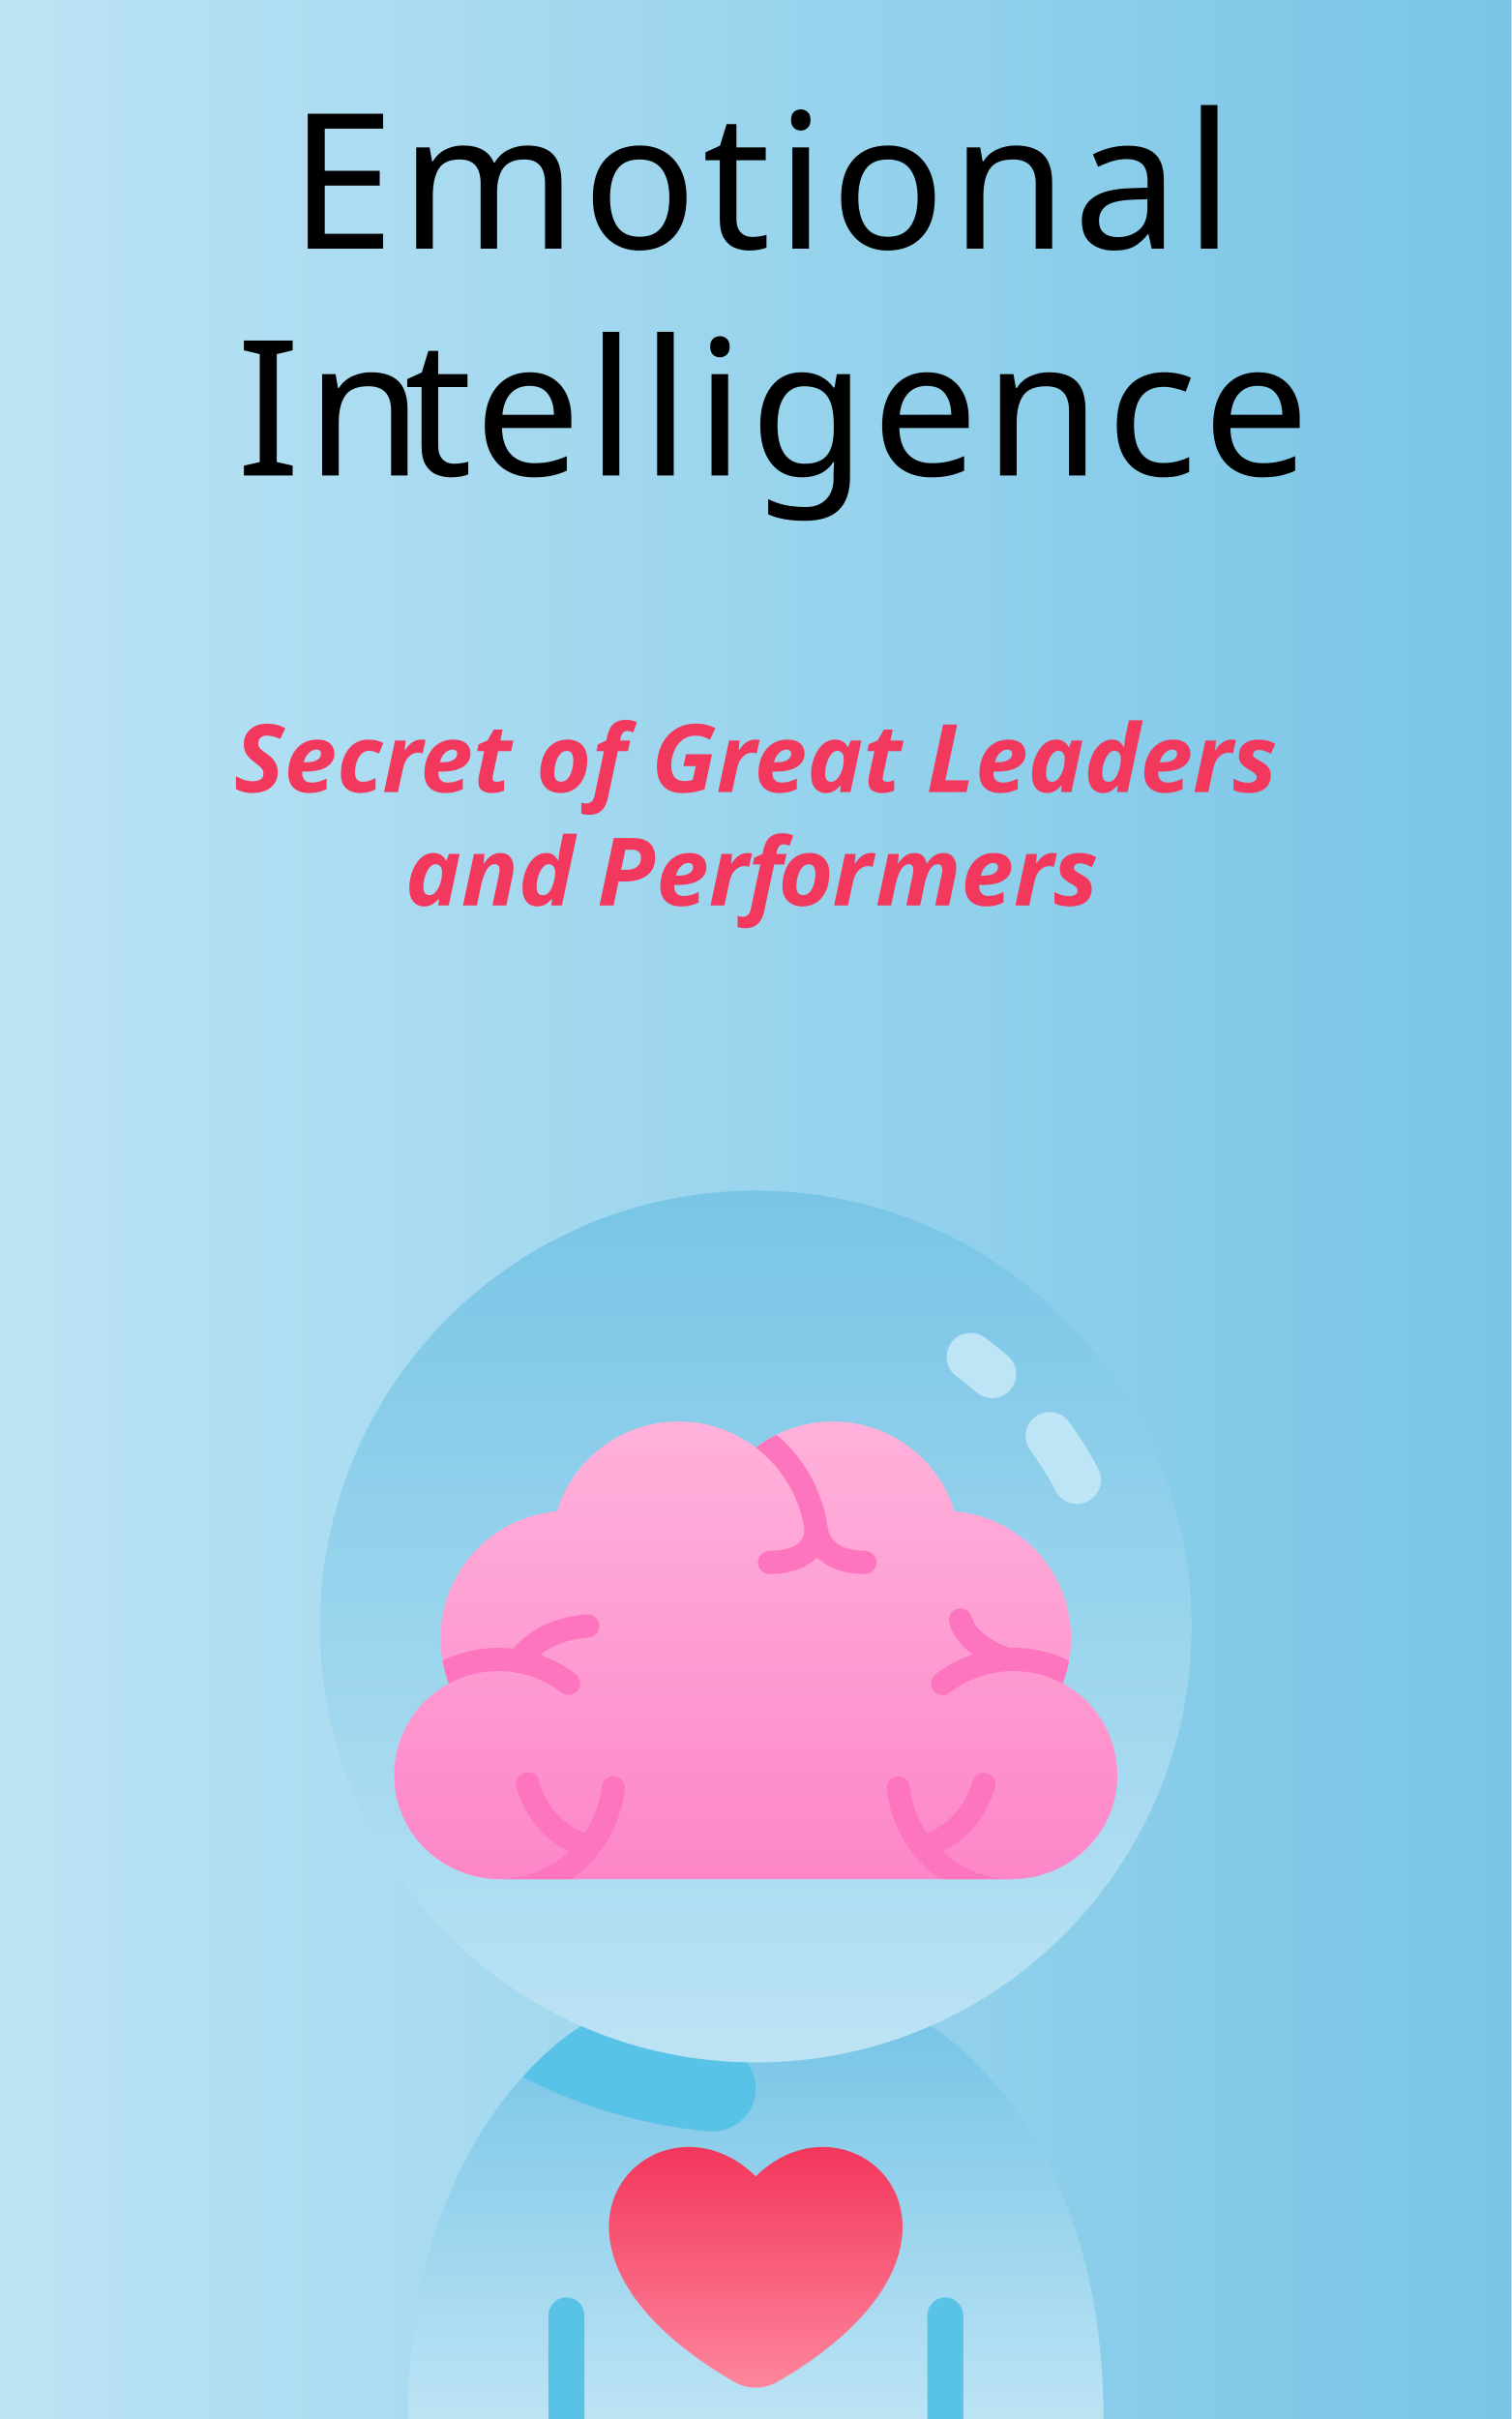
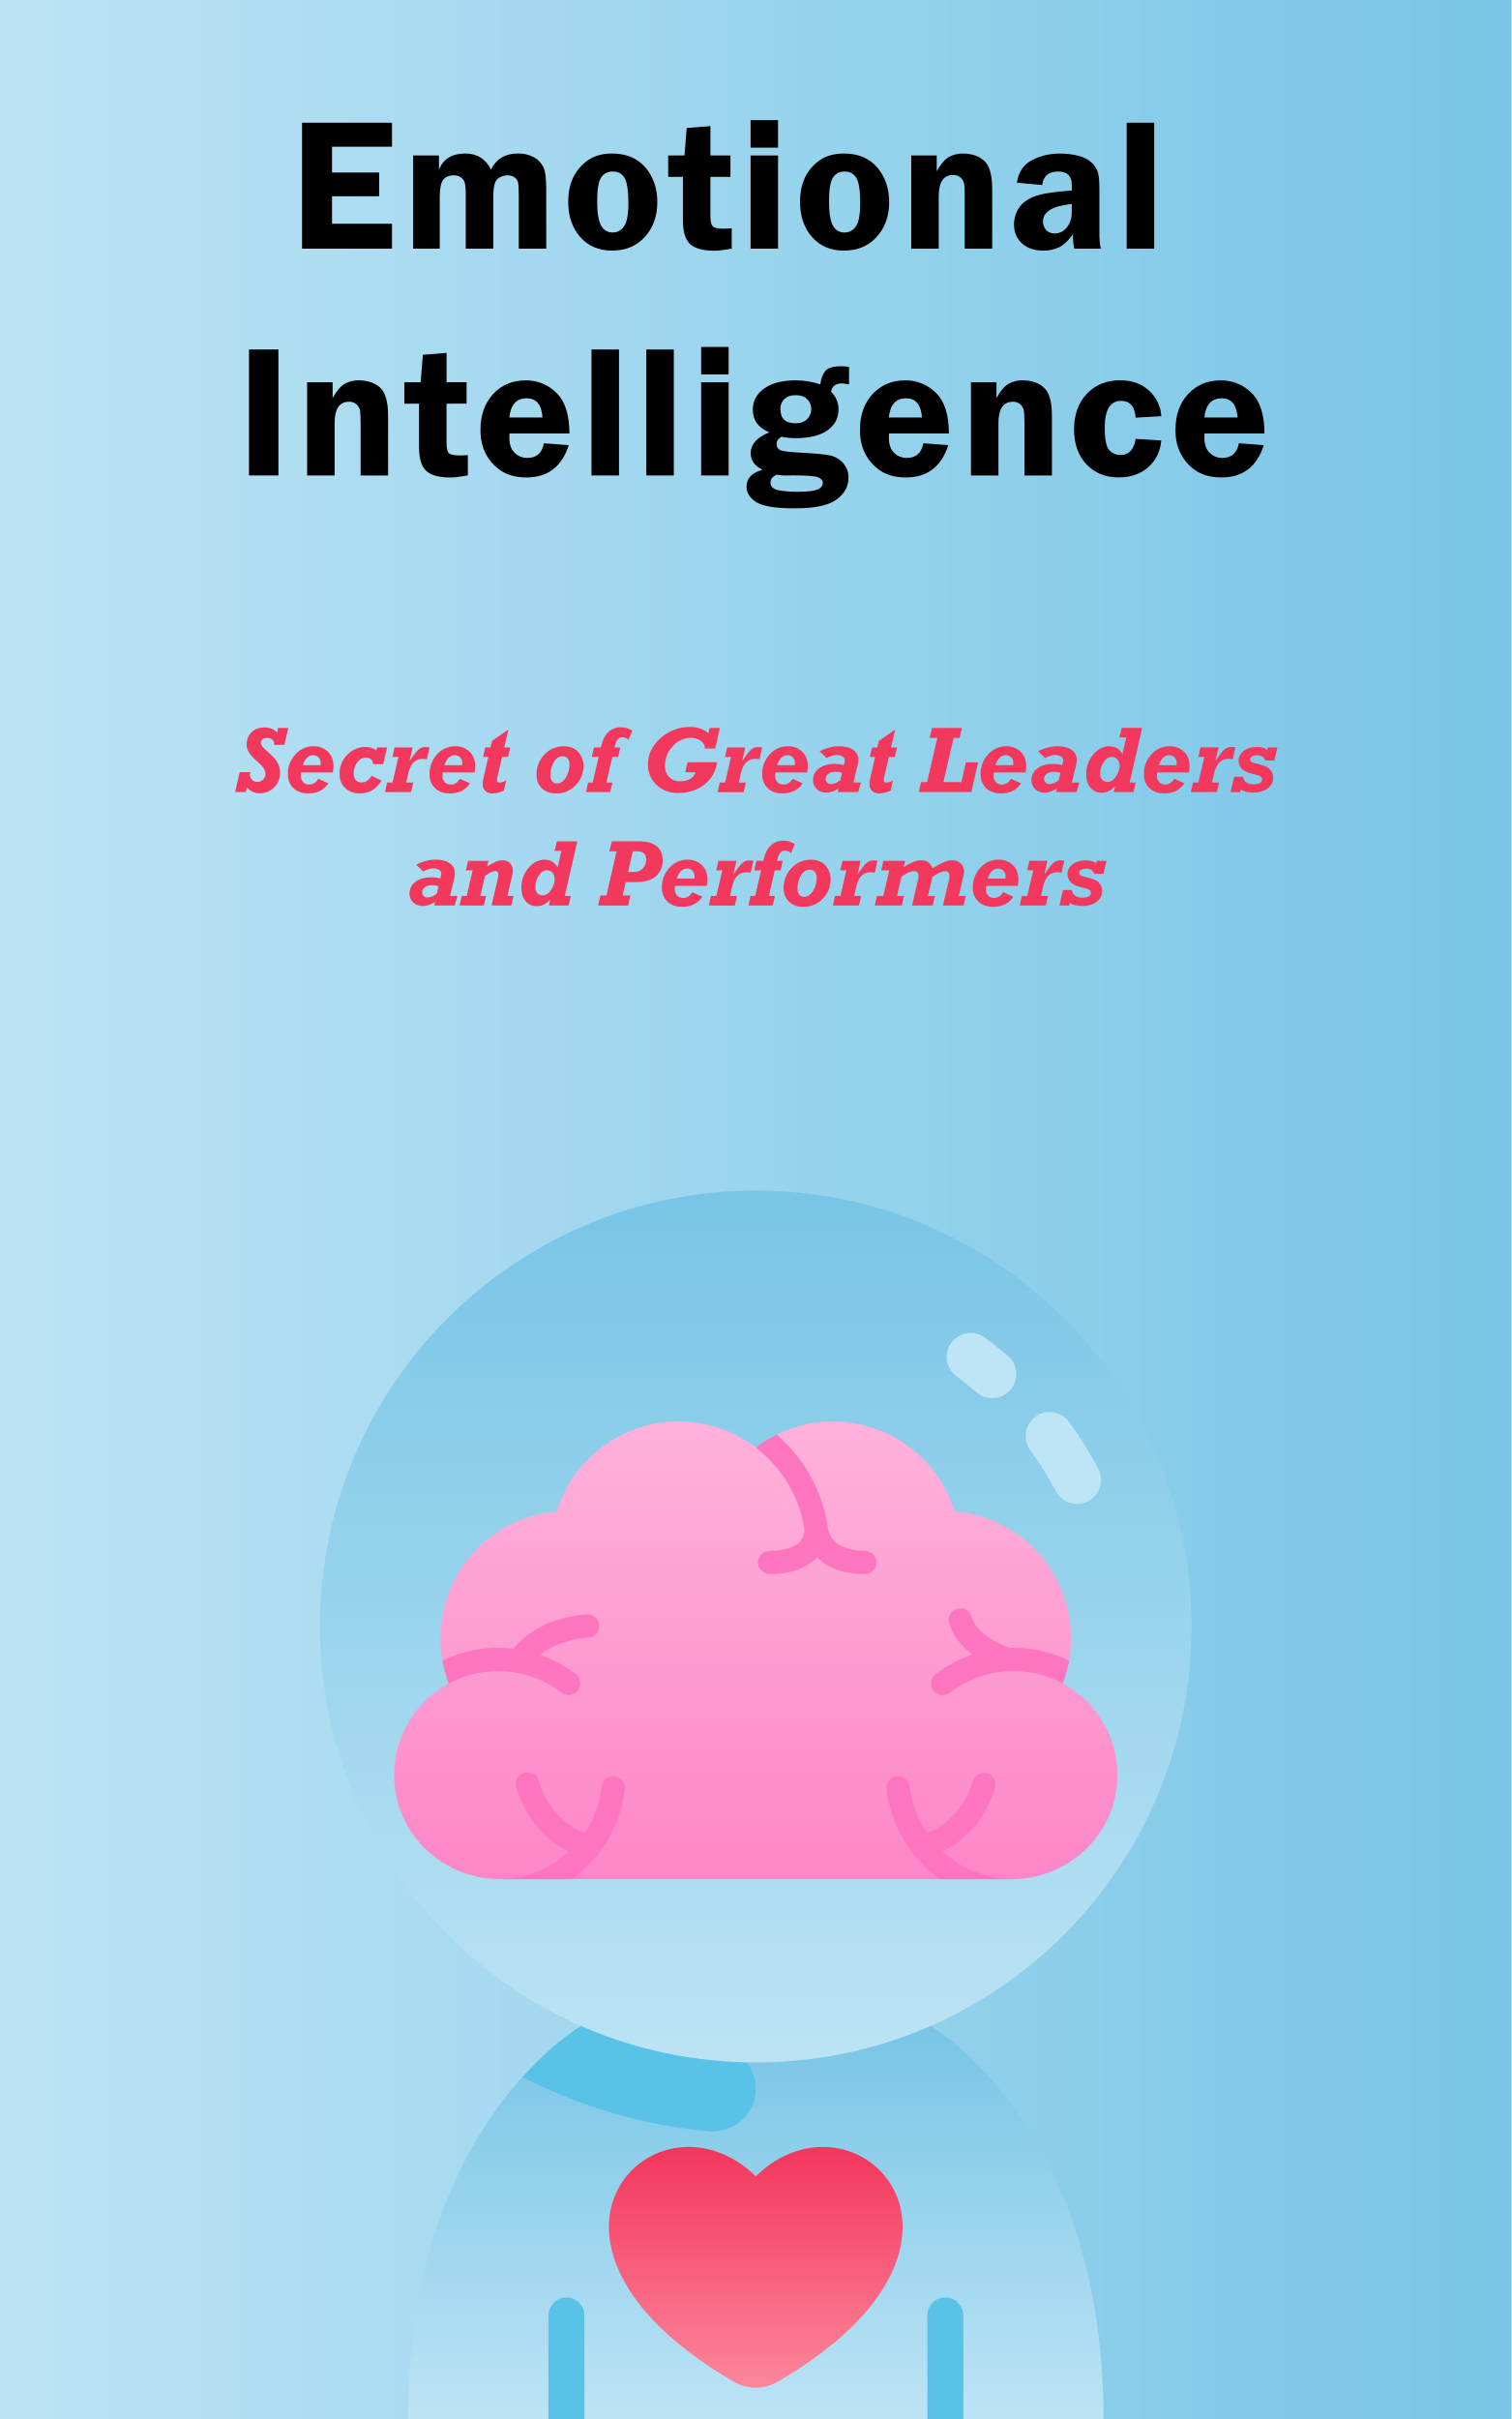
<svg xmlns="http://www.w3.org/2000/svg" xmlns:xlink="http://www.w3.org/1999/xlink" id="Layer_1" data-name="Layer 1" viewBox="0 0 1600 2560">
  <defs>
    <linearGradient id="linear-gradient" y1="1280" x2="1600" y2="1280" gradientUnits="userSpaceOnUse">
      <stop offset="0.02" stop-color="#bbe3f4" />
      <stop offset="1" stop-color="#78c5e6" />
    </linearGradient>
    <linearGradient id="linear-gradient-2" x1="300.02" y1="3426.73" x2="300.02" y2="3834.99" gradientTransform="matrix(1.02, 0, 0, -1.02, 494, 6055)" xlink:href="#linear-gradient" />
    <linearGradient id="linear-gradient-3" x1="300.02" y1="3796.7" x2="300.02" y2="4701.39" gradientTransform="matrix(1.02, 0, 0, -1.02, 494, 6055)" xlink:href="#linear-gradient" />
    <linearGradient id="linear-gradient-4" x1="300.02" y1="3986.84" x2="300.02" y2="4461.79" gradientTransform="matrix(1.02, 0, 0, -1.02, 494, 6055)" gradientUnits="userSpaceOnUse">
      <stop offset="0" stop-color="#fd86c8" />
      <stop offset="0.98" stop-color="#ffb1db" />
    </linearGradient>
    <linearGradient id="linear-gradient-5" x1="300.02" y1="3459.25" x2="300.02" y2="3709.06" gradientTransform="matrix(1.02, 0, 0, -1.02, 494, 6055)" gradientUnits="userSpaceOnUse">
      <stop offset="0" stop-color="#fd869c" />
      <stop offset="0.98" stop-color="#f3385d" />
    </linearGradient>
  </defs>
  <rect width="1600" height="2560" fill="url(#linear-gradient)" />
  <path d="M431.87,2560c0-313,184-416.39,184-416.39H984.11s184,103.37,184,416.39Z" fill="url(#linear-gradient-2)" />
  <path d="M773.88,2169.43l-55.26-25.82H616.4s-28.51,16-63,54.53a533,533,0,0,0,196,57.32c22.79,2.11,44.38-12.41,49.46-34.72a45.32,45.32,0,0,0-25-51.31Z" fill="#59c2e7" />
  <path d="M800,2182.66c-255.59,0-461.33-207.34-461.33-461.37C338.67,1466.51,545.22,1260,800,1260s461.33,206.55,461.33,461.33C1261.33,1975.21,1055.63,2182.66,800,2182.66Z" fill="url(#linear-gradient-3)" />
  <path d="M475,1781.54a134.85,134.85,0,0,1,114.45-182.08A134.85,134.85,0,0,1,800,1531.85a134.85,134.85,0,0,1,210.51,67.61A134.85,134.85,0,0,1,1125,1781.54a110.29,110.29,0,0,1,57.63,104c-3.65,58.35-53.35,103.18-111.82,103.18H529.23c-58.47,0-108.17-44.83-111.82-103.18a110.31,110.31,0,0,1,57.63-104Z" fill="url(#linear-gradient-4)" />
  <path d="M989.12,1790.37a12.28,12.28,0,0,0,16.17,1.11,109.93,109.93,0,0,1,119.67-9.77,134.29,134.29,0,0,0,6.65-24.3,134.33,134.33,0,0,0-59-13.58c-1.18,0-2.35,0-3.53.07a113.74,113.74,0,0,1-11.21-4.56c-11.06-5.24-25.16-14.44-29.54-28.53a12.31,12.31,0,1,0-23.52,7.3c4.4,14.19,13.87,24.86,24.61,32.82a134.51,134.51,0,0,0-39.2,21,12.3,12.3,0,0,0-1.08,18.4Z" fill="#fd75be" />
  <path d="M815.09,1641.17c14.24-.07,23.13-3.26,28.66-7.07a18.27,18.27,0,0,0,7.46-18.15A134.85,134.85,0,0,0,800,1532a135.59,135.59,0,0,1,22.12-13.7,159.39,159.39,0,0,1,54.15,98.43,25.44,25.44,0,0,0,12.31,18.45c5.7,3.29,14.1,5.91,26.39,6,6.69,0,12.55,5.13,12.81,11.82a12.31,12.31,0,0,1-12.3,12.81c-27,0-42.18-9.18-50.45-17.61-8.26,8.43-23.45,17.61-50.44,17.61a12.32,12.32,0,0,1-12.31-12.8c.26-6.68,6.12-11.79,12.81-11.83Z" fill="#fd75be" />
  <path d="M468.39,1757.41a134.29,134.29,0,0,0,6.65,24.3,109.93,109.93,0,0,1,119.67,9.77A12.33,12.33,0,0,0,609.8,1772a134.72,134.72,0,0,0-38-20.67c11.46-9.12,27.86-16.44,51.31-18.31a12.31,12.31,0,1,0-2-24.55c-40.07,3.19-63.92,19.84-77.9,36.33a134.68,134.68,0,0,0-74.82,12.64Z" fill="#fd75be" />
  <path d="M570.1,1884.4C581,1919,602.36,1933.55,619,1939.7a109.6,109.6,0,0,0,17.88-48.54c.67-5.83,5.15-10.75,11-11.3a12.34,12.34,0,0,1,13.53,13.66A134.92,134.92,0,0,1,605,1988.74H527.41a109.76,109.76,0,0,0,74.87-29.44c-18.77-8.86-43.09-27.71-55.67-67.48-3-9.59,6.29-20.14,19.06-14.45a7.66,7.66,0,0,1,4.43,7Z" fill="#fd75be" />
  <path d="M1029.9,1884.4C1019,1919,997.64,1933.55,981,1939.7a109.6,109.6,0,0,1-17.88-48.54c-.67-5.83-5.15-10.75-11-11.3a12.34,12.34,0,0,0-13.53,13.66,134.92,134.92,0,0,0,56.47,95.22h77.54a109.76,109.76,0,0,1-74.87-29.44c18.77-8.86,43.09-27.71,55.67-67.48a12.32,12.32,0,0,0-23.49-7.42Z" fill="#fd75be" />
  <path d="M1117.94,1578.78a341.34,341.34,0,0,0-27.38-44.07,25.39,25.39,0,0,1,41-30,391.47,391.47,0,0,1,31.47,50.65,25.39,25.39,0,0,1-45,23.44Z" fill="#bde5f6" />
  <path d="M1034.11,1473.74c-6.93-6-14.15-11.7-21.47-17.09a25.39,25.39,0,1,1,30.09-40.9c8.34,6.14,16.57,12.69,24.46,19.47a25.39,25.39,0,0,1-33.08,38.52Z" fill="#bde5f6" />
  <path d="M580.51,2560V2451.12c0-9.74,7-18.45,16.66-19.62a19,19,0,0,1,21.43,18.9V2560Z" fill="#59c2e7" />
  <path d="M1019.75,2560V2451.12c0-9.74-7-18.45-16.66-19.62a19,19,0,0,0-21.43,18.9V2560Z" fill="#59c2e7" />
  <path d="M800,2303.17c-105.07-102.69-277.57,69.32-23.39,217.34a46.43,46.43,0,0,0,46.78,0c254.18-148,81.68-320-23.39-217.34Z" fill="url(#linear-gradient-5)" />
-   <text transform="translate(306.35 263.17)" font-size="200" font-family="FranklinGothic-Demi, Franklin Gothic Demi" font-weight="300" letter-spacing="0.03em">Emotional <tspan x="-56.17" y="240">In</tspan>
-     <tspan x="121.5" y="240" letter-spacing="0.02em">t</tspan>
-     <tspan x="195.84" y="240">elligence</tspan>
-   </text>
-   <text transform="translate(247.75 838.28)" font-size="100" fill="#f3385d" font-family="Rockwell-BoldItalic, Rockwell" font-weight="700" font-style="italic">Secret of Great Leaders<tspan x="181.13" y="120">and </tspan>
-     <tspan x="384.25" y="120" letter-spacing="-0.02em">P</tspan>
-     <tspan x="446.85" y="120">er</tspan>
-     <tspan x="543.73" y="120" letter-spacing="-0.01em">f</tspan>
-     <tspan x="576.05" y="120">o</tspan>
-     <tspan x="633.37" y="120" letter-spacing="0.04em">r</tspan>
-     <tspan x="679.08" y="120">mers</tspan>
-   </text>
+   <path d="M414.94,155.26H351.46V182.6h49.91v25.1H351.46v29.1h63.48v26.37H319.73V129.87h95.21Z" />
+   <path d="M578.24,263.17h-29.1V208.58q0-11.52-.68-15a9.58,9.58,0,0,0-3.57-5.76q-2.88-2.29-8-2.3a17.24,17.24,0,0,0-9.76,3.42q-5,3.42-5,19.63v54.59h-29.1V208.58q0-11.82-1.08-15.28a10.7,10.7,0,0,0-4.05-5.62,12.65,12.65,0,0,0-7.57-2.15q-7.51,0-11.18,4.74t-3.66,18.31v54.59H437.32V164.54h27.35v15q6.94-17.1,27.78-17.09,18.87,0,27.29,17.09,8.21-17.1,28.61-17.09a33.36,33.36,0,0,1,16.8,4,23.51,23.51,0,0,1,10.06,10.45q3,6.45,3,22.17Z" />
+   <path d="M648,162.49q22.53,0,35.17,14.74t12.63,36.92q0,21.87-13.12,36.47t-34.88,14.6q-21.08,0-33.7-14.45T601.5,213.66q0-15.72,5.71-26.71a47.33,47.33,0,0,1,15.66-17.72Q632.82,162.48,648,162.49Zm.78,19q-8.28,0-12.47,6.4t-4.18,25.44q0,17.48,4,25.09t12.46,7.62q7.41,0,12-6.49t4.58-24.76q0-19.43-4-26.37T648.82,181.53Z" />
+   <path d="M752,187.19v41.7q0,7.81,2.33,10.45t11,2.64q4,0,9.24-.39v21.58q-12.69,2.15-18.26,2.15-18.16,0-25.78-7t-7.62-25.25v-45.9H707.29V164.54h17.28l2.34-29.1,25.1-2v31.06H773.2v22.65Z" />
+   <path d="M823.61,127.14v29.1h-29.1v-29.1Zm0,37.4v98.63h-29.1V164.54Z" />
+   <path d="M893.41,162.49q22.53,0,35.17,14.74t12.63,36.92q0,21.87-13.12,36.47t-34.88,14.6q-21.06,0-33.7-14.45t-12.63-37.11q0-15.72,5.7-26.71a47.41,47.41,0,0,1,15.66-17.72Q878.19,162.48,893.41,162.49Zm.78,19q-8.28,0-12.46,6.4t-4.19,25.44q0,17.48,4,25.09T894,246.08q7.41,0,12-6.49t4.58-24.76q0-19.43-4-26.37T894.19,181.53Z" />
+   <path d="M1050.31,263.17h-29.1V207.8q0-10.06-.78-13.77a11.15,11.15,0,0,0-3.81-6.3,11.35,11.35,0,0,0-7.62-2.59q-15.33,0-15.33,22.66v55.37h-29.1V164.54h27v16.7q6.74-11.93,13.28-15.34a30.21,30.21,0,0,1,14.16-3.41q14.07,0,22.66,7.57t8.59,29.73Z" />
+   <path d="M1165.37,263.17h-28.22a70.38,70.38,0,0,1-1.37-15.43q-7.41,10.55-14.77,14a38.81,38.81,0,0,1-16.72,3.47q-13.85,0-22.38-7.52t-8.53-20.21a31.24,31.24,0,0,1,5-17.09q5-7.82,16-12.26t40.17-6.59v-5.66q0-14.37-14.31-14.36-15.29,0-17,14.36l-26.85-2.54q2.64-16.8,15.92-23.83t30.07-7a74.14,74.14,0,0,1,19,2.34q8.88,2.34,13.87,7a24.64,24.64,0,0,1,6.74,9.91q1.76,5.23,1.75,18.22v44.72Q1163.61,257.61,1165.37,263.17Zm-30.86-47.27q-30.46,3-30.47,18.46a13.33,13.33,0,0,0,3.21,8.94q3.23,3.75,9.16,3.76a16,16,0,0,0,12.89-6.4q5.22-6.39,5.21-15.77Z" />
+   <path d="M1192.64,263.17V129.87h29.1v133.3Z" />
+   <path d="M294.71,369.87v133.3H263.55V369.87Z" />
+   <path d="M410.84,503.17h-29.1V447.8q0-10.07-.78-13.77a11.15,11.15,0,0,0-3.81-6.3,11.35,11.35,0,0,0-7.62-2.59q-15.33,0-15.33,22.66v55.37H325.1V404.54h27v16.7q6.74-11.92,13.28-15.34a30.21,30.21,0,0,1,14.16-3.41q14.06,0,22.66,7.57t8.59,29.73Z" />
+   <path d="M472.68,427.19v41.7q0,7.82,2.33,10.45T486,482q4,0,9.23-.39v21.58q-12.69,2.15-18.26,2.15-18.17,0-25.78-7t-7.62-25.25v-45.9H428V404.54h17.28l2.35-29.1,25.1-2v31.06h21.19v22.65Z" />
+   <path d="M602.77,458.74H539.3c-.07,1.75-.1,3.28-.1,4.59q0,10.55,5.61,15.91a18.73,18.73,0,0,0,13.43,5.38q14.55,0,17.48-15.53l26.37,2q-11,34.18-44.82,34.18-14.76,0-25-5.91a46.7,46.7,0,0,1-17-17.23q-6.69-11.34-6.68-27.15,0-23.54,13.42-38t34.52-14.45a44.88,44.88,0,0,1,32.67,13.42Q602.77,429.35,602.77,458.74Zm-63.57-16.9h35.06q-1.37-20.31-16.7-20.31Q541.15,421.53,539.2,441.84Z" />
+   <path d="M626.13,503.17V369.87h29.1v133.3Z" />
+   <path d="M684.16,503.17V369.87h29.1v133.3Z" />
+   <path d="M771.29,367.14v29.1h-29.1v-29.1Zm0,37.4v98.63h-29.1V404.54Z" />
+   <path d="M898.75,406.78a38.22,38.22,0,0,0-7.71-1q-9.67,0-11.33,8.59,7.9,8.31,7.91,18.75,0,14-11.67,22.27t-33.65,8.3a77.5,77.5,0,0,1-15.23-1.48q-5,2.92-5,7.53,0,5.07,4.2,6.74T846.5,479q22.75,1.17,31.35,2.83a25.84,25.84,0,0,1,14.45,8,22.42,22.42,0,0,1,5.86,15.82q0,13.57-12.54,22.95t-44.49,9.38q-30,0-40.43-6.51T790.25,515q0-13.2,16.9-17.8-12.51-6.24-12.5-17.57,0-14.16,19.73-22.07-17.49-7.23-17.49-24.1,0-13.76,12.07-22.35t33.34-8.58a80.35,80.35,0,0,1,26.08,4.29A27.33,27.33,0,0,1,873.31,393q4.05-5.43,17.24-5.42a41.79,41.79,0,0,1,8.2.78Zm-76.07,95.71q-1.77,0-4.45,2.34a7.25,7.25,0,0,0-2.68,5.66q0,6.64,8.49,8.31A105.66,105.66,0,0,0,844,520.46q15,0,20.95-2.25t6-7.23q0-3.81-5-5.86t-26.81-2.05l-5.86.1a57.69,57.69,0,0,1-7.22-.29A18.71,18.71,0,0,0,822.68,502.49Zm19.38-84.28q-7.5,0-11.73,4.05a14.14,14.14,0,0,0-4.24,10.7q0,15,16.07,15,7.79,0,12.22-4.39a14.89,14.89,0,0,0,.24-21Q850.44,418.21,842.06,418.21Z" />
+   <path d="M1004.43,458.74H941c-.07,1.75-.1,3.28-.1,4.59q0,10.55,5.61,15.91a18.73,18.73,0,0,0,13.43,5.38q14.55,0,17.48-15.53l26.37,2q-11,34.18-44.82,34.18-14.76,0-25-5.91a46.7,46.7,0,0,1-17-17.23q-6.69-11.34-6.68-27.15,0-23.54,13.42-38t34.52-14.45a44.88,44.88,0,0,1,32.67,13.42Q1004.43,429.35,1004.43,458.74Zm-63.57-16.9h35.06q-1.36-20.31-16.7-20.31Q942.81,421.53,940.86,441.84Z" />
+   <path d="M1113.54,503.17h-29.11V447.8q0-10.07-.78-13.77a11.15,11.15,0,0,0-3.81-6.3,11.3,11.3,0,0,0-7.61-2.59q-15.35,0-15.34,22.66v55.37h-29.1V404.54h27v16.7q6.75-11.92,13.29-15.34a30.21,30.21,0,0,1,14.16-3.41q14.06,0,22.65,7.57t8.6,29.73Z" />
+   <path d="M1229.28,466.16q-1.66,17.47-13.82,28.27t-31.4,10.79q-20.89,0-34-13.82t-13.14-37q0-23.15,13.43-37.55t35.89-14.4q18.06,0,29.93,10.84a39.64,39.64,0,0,1,13.14,27.15L1202.13,442q-1.37-17.78-15.43-17.78-17.28,0-17.29,28.32,0,18.85,4.84,23.93a15.61,15.61,0,0,0,11.77,5.08q13.47,0,16.11-17.09Z" />
+   <path d="M1338.48,458.74H1275c-.07,1.75-.1,3.28-.1,4.59q0,10.55,5.62,15.91a18.71,18.71,0,0,0,13.43,5.38q14.55,0,17.48-15.53l26.36,2q-11,34.18-44.82,34.18-14.74,0-25-5.91a46.68,46.68,0,0,1-17-17.23q-6.69-11.34-6.69-27.15,0-23.54,13.43-38t34.52-14.45a44.87,44.87,0,0,1,32.66,13.42Q1338.49,429.35,1338.48,458.74Zm-63.58-16.9H1310q-1.37-20.31-16.7-20.31Q1276.85,421.53,1274.9,441.84Z" />
+   <path d="M248.87,838.28l4.88-21.1H265a11,11,0,0,0-.39,2.83,7,7,0,0,0,2.25,5.38,7.6,7.6,0,0,0,5.37,2.1,8.64,8.64,0,0,0,6.28-2.47,8.28,8.28,0,0,0,2.51-6.14,10.74,10.74,0,0,0-1.48-5.15q-1.49-2.72-8.06-8.59T263,795.41a16.64,16.64,0,0,1-2-7.52,18.12,18.12,0,0,1,4.93-12.6q4.94-5.43,14-5.42,8.49,0,13.33,5.32l1.07-4.83h10.84L301,788.28H290.08a6.39,6.39,0,0,0,.15-1.37,5.22,5.22,0,0,0-2.12-4.27,8.47,8.47,0,0,0-5.47-1.69,7.48,7.48,0,0,0-4.72,1.37,4.22,4.22,0,0,0-1.75,3.47,7.18,7.18,0,0,0,1.19,3.69q1.18,2,7.81,7.74t8.94,10.61a22.22,22.22,0,0,1,2.32,9.65q0,9.62-6.18,15.82a21.09,21.09,0,0,1-15.6,6.2,16.78,16.78,0,0,1-13.28-6.3l-1.22,5.08Z" fill="#f3385d" />
+   <path d="M336.91,824.17,347.6,829q-7.12,10.69-21.29,10.69-9.85,0-15.72-5.59t-5.86-14.94a29.86,29.86,0,0,1,7.86-20.69A25.12,25.12,0,0,1,332,789.74a21,21,0,0,1,15,5.69q6,5.69,6,15.36a35.72,35.72,0,0,1-.68,6.73H318.75a17,17,0,0,0-.3,3.09,10,10,0,0,0,2.42,7.09,8.34,8.34,0,0,0,6.37,2.57Q333.35,830.27,336.91,824.17ZM320.5,809.81h18.7a12,12,0,0,0,.2-2.15,8.41,8.41,0,0,0-2.27-6.13,7.54,7.54,0,0,0-5.59-2.32Q324,799.21,320.5,809.81Z" fill="#f3385d" />
+   <path d="M393.4,821l10.4,5.08q-8.21,13.62-22.7,13.62-9.81,0-15.75-5.76t-5.93-15.23a27.48,27.48,0,0,1,8.13-19.93,26.29,26.29,0,0,1,19.46-8.3,19.12,19.12,0,0,1,11.37,3.62l.74-3.13h10.59l-4.1,17.73H395q-.52-6.84-7.81-6.84-5.37,0-9.08,4.92a19.67,19.67,0,0,0-3.71,12.2,9.5,9.5,0,0,0,2.27,6.56,7.48,7.48,0,0,0,5.83,2.54Q389.07,828.07,393.4,821Z" fill="#f3385d" />
+   <path d="M407.47,838.28l2.29-10.11h5.71l6.3-27.1h-6.39L417.67,791h19.15l-3.17,13.72.2.2q7.57-11,10.49-12.7a12.19,12.19,0,0,1,6.09-1.66,24.14,24.14,0,0,1,4.25.44l-2.88,12.6a21.31,21.31,0,0,0-4.4-.49q-11.72,0-15.14,15L430,828.17h7.44l-2.35,10.11Z" fill="#f3385d" />
+   <path d="M486.86,824.17,497.55,829q-7.12,10.69-21.29,10.69-9.86,0-15.72-5.59t-5.86-14.94a29.86,29.86,0,0,1,7.86-20.69A25.12,25.12,0,0,1,482,789.74a21,21,0,0,1,15,5.69q6,5.69,6,15.36a34.91,34.91,0,0,1-.68,6.73H468.7a17,17,0,0,0-.3,3.09,10,10,0,0,0,2.42,7.09,8.35,8.35,0,0,0,6.37,2.57Q483.29,830.27,486.86,824.17Zm-16.41-14.36h18.71a12,12,0,0,0,.19-2.15,8.41,8.41,0,0,0-2.27-6.13,7.54,7.54,0,0,0-5.59-2.32Q474,799.21,470.45,809.81Z" fill="#f3385d" />
+   <path d="M535.88,825.87l-2.58,10.89a28.45,28.45,0,0,1-12.18,2.93,10.26,10.26,0,0,1-7.39-2.66,9.17,9.17,0,0,1-2.8-7,28.12,28.12,0,0,1,.83-6.59l5.15-22.41h-5.54l2.3-10.11h5.58l1.59-6.88,17.33-12L533.74,791h6.34l-2.26,10.11H531.5L526.37,823a12.26,12.26,0,0,0-.39,2.68c0,1.66,1,2.49,3,2.49A15.07,15.07,0,0,0,535.88,825.87Z" fill="#f3385d" />
+   <path d="M588.37,839.69q-9.12,0-14.82-5.5T567.87,820a29.75,29.75,0,0,1,8.42-21.46A27.59,27.59,0,0,1,597,789.74q9.57,0,15.09,6.09a21,21,0,0,1,5.51,14.63,28.44,28.44,0,0,1-8.37,20.7A28,28,0,0,1,588.37,839.69Zm7.28-39.35q-6,0-9.55,6.43a27.92,27.92,0,0,0-3.54,13.67,9.89,9.89,0,0,0,1.86,6.31,6.09,6.09,0,0,0,5,2.35q5.91,0,9.67-6.41A26.59,26.59,0,0,0,602.88,809a9.66,9.66,0,0,0-2-6.33A6.47,6.47,0,0,0,595.65,800.34Z" fill="#f3385d" />
+   <path d="M648.29,828.17,646,838.28H620.26l2.29-10.11h4.84l6.26-27.1h-7.19L628.75,791H636q4.54-21.39,21.58-21.38a20.89,20.89,0,0,1,11.72,3.71L665.37,783a9.09,9.09,0,0,0-6.21-2.78,6.48,6.48,0,0,0-5.37,2.39q-1.9,2.4-3.33,8.4h6.13l-2.31,10.11h-6.15l-6.26,27.1Z" fill="#f3385d" />
+   <path d="M751.17,770.36h10.89l-5,21.82H746.19a10.15,10.15,0,0,0-4.35-8.2,16.88,16.88,0,0,0-10.35-3.13q-11.09,0-19.34,8.89a29.79,29.79,0,0,0-8.25,21,15.81,15.81,0,0,0,4.42,11.55,15.19,15.19,0,0,0,11.35,4.51q13.62,0,16.41-9.52H725.39l2.39-10.64h31.39q-2.24,14.89-13.62,23.73t-27.49,8.84q-14.79,0-23.48-8.94a29.76,29.76,0,0,1-8.7-21.53q0-15.87,13.36-27.64a46.15,46.15,0,0,1,31.52-11.77q11.67,0,19.14,6.79Z" fill="#f3385d" />
+   <path d="M759.57,838.28l2.29-10.11h5.71l6.3-27.1h-6.39L769.77,791h19.15l-3.17,13.72.2.2q7.57-11,10.49-12.7a12.19,12.19,0,0,1,6.09-1.66,24.14,24.14,0,0,1,4.25.44l-2.88,12.6a21.31,21.31,0,0,0-4.4-.49q-11.71,0-15.14,15l-2.3,10.11h7.44l-2.35,10.11Z" fill="#f3385d" />
+   <path d="M839,824.17,849.65,829q-7.12,10.69-21.29,10.69-9.86,0-15.72-5.59t-5.86-14.94a29.86,29.86,0,0,1,7.86-20.69,25.12,25.12,0,0,1,19.44-8.73,21,21,0,0,1,15,5.69q6,5.69,6,15.36a35.72,35.72,0,0,1-.68,6.73H820.8a17,17,0,0,0-.3,3.09,10,10,0,0,0,2.42,7.09,8.35,8.35,0,0,0,6.37,2.57Q835.4,830.27,839,824.17Zm-16.41-14.36h18.7a12,12,0,0,0,.2-2.15,8.41,8.41,0,0,0-2.27-6.13,7.54,7.54,0,0,0-5.59-2.32Q826.08,799.21,822.55,809.81Z" fill="#f3385d" />
+   <path d="M911.32,828.17l-2.92,10.11H886.67l.86-3.82q-6.88,4.41-12.79,4.4a14.43,14.43,0,0,1-10.17-3.71,12.22,12.22,0,0,1-4-9.39,15.09,15.09,0,0,1,6.35-12.6q6.35-4.81,17.67-4.82a47.1,47.1,0,0,1,8.69,1.37l.79-3.9a4.54,4.54,0,0,0,.14-1.13,4.74,4.74,0,0,0-2.36-4.1,10.48,10.48,0,0,0-5.89-1.56q-4.74,0-11.08,3.22l-7.18-7.13a43,43,0,0,1,20.45-5.37q9.68,0,15.06,3.86a12.31,12.31,0,0,1,5.4,10.59,19,19,0,0,1-.54,4.35l-4.61,19.63Zm-21.79-2.5,1.78-7.86a26.59,26.59,0,0,0-7.16-1,11.81,11.81,0,0,0-7.36,2.16,6.59,6.59,0,0,0-2.82,5.44,5,5,0,0,0,1.63,3.8,5.51,5.51,0,0,0,3.93,1.54Q884.21,829.78,889.53,825.67Z" fill="#f3385d" />
+   <path d="M945.31,825.87l-2.59,10.89a28.42,28.42,0,0,1-12.18,2.93,10.26,10.26,0,0,1-7.38-2.66,9.14,9.14,0,0,1-2.8-7,28.09,28.09,0,0,1,.82-6.59l5.15-22.41H920.8L923.1,791h5.58l1.59-6.88,17.32-12L943.16,791h6.35l-2.27,10.11h-6.32L935.79,823a12.26,12.26,0,0,0-.39,2.68q0,2.49,3,2.49A15.11,15.11,0,0,0,945.31,825.87Z" fill="#f3385d" />
+   <path d="M972.55,838.28,975,827.63h6.39L992.18,781h-8.1l2.49-10.64h31.69L1015.77,781h-6.4l-10.69,46.63h19l4.79-20.85h13l-7.32,31.5Z" fill="#f3385d" />
+   <path d="M1070.16,824.17l10.69,4.83q-7.12,10.69-21.28,10.69-9.87,0-15.73-5.59T1038,819.16a29.86,29.86,0,0,1,7.86-20.69,25.12,25.12,0,0,1,19.44-8.73,21,21,0,0,1,15,5.69q6,5.69,6,15.36a34.91,34.91,0,0,1-.68,6.73H1052a17,17,0,0,0-.3,3.09,10,10,0,0,0,2.42,7.09,8.35,8.35,0,0,0,6.37,2.57Q1066.59,830.27,1070.16,824.17Zm-16.41-14.36h18.71a12,12,0,0,0,.19-2.15,8.41,8.41,0,0,0-2.27-6.13,7.54,7.54,0,0,0-5.59-2.32Q1057.28,799.21,1053.75,809.81Z" fill="#f3385d" />
+   <path d="M1142.52,828.17l-2.92,10.11h-21.73l.86-3.82q-6.88,4.41-12.78,4.4a14.44,14.44,0,0,1-10.18-3.71,12.22,12.22,0,0,1-4-9.39,15.09,15.09,0,0,1,6.35-12.6q6.35-4.81,17.67-4.82a47,47,0,0,1,8.69,1.37l.79-3.9a4.56,4.56,0,0,0,.15-1.13,4.73,4.73,0,0,0-2.37-4.1,10.48,10.48,0,0,0-5.89-1.56q-4.73,0-11.08,3.22l-7.18-7.13a43,43,0,0,1,20.45-5.37q9.67,0,15.06,3.86a12.31,12.31,0,0,1,5.4,10.59,19,19,0,0,1-.54,4.35l-4.61,19.63Zm-21.79-2.5,1.78-7.86a26.54,26.54,0,0,0-7.16-1A11.76,11.76,0,0,0,1108,819a6.57,6.57,0,0,0-2.83,5.44,5,5,0,0,0,1.63,3.8,5.51,5.51,0,0,0,3.93,1.54Q1115.41,829.78,1120.73,825.67Z" fill="#f3385d" />
+   <path d="M1202.1,828.17l-2.3,10.11h-20.9l1.37-5.81-.2-.2q-6.19,6.69-14,6.69a14.67,14.67,0,0,1-11.77-5.33q-4.49-5.32-4.49-14.07a31.74,31.74,0,0,1,7.37-21q7.38-8.82,17.39-8.82,8.49,0,13.62,8l4-17.29H1185l2.44-10.1H1209l-13.28,57.81Zm-37.51-9a8.67,8.67,0,0,0,2.06,6.07,7.32,7.32,0,0,0,5.71,2.25q5.22,0,9-5.87t3.73-11.16a9.84,9.84,0,0,0-2.32-6.87,7.63,7.63,0,0,0-5.93-2.57q-4.87,0-8.54,5.41A22.17,22.17,0,0,0,1164.59,819.17Z" fill="#f3385d" />
+   <path d="M1243.06,824.17l10.69,4.83q-7.12,10.69-21.29,10.69-9.86,0-15.72-5.59t-5.86-14.94a29.86,29.86,0,0,1,7.86-20.69,25.12,25.12,0,0,1,19.44-8.73,21,21,0,0,1,15,5.69q6,5.69,6,15.36a34.91,34.91,0,0,1-.68,6.73H1224.9a17,17,0,0,0-.3,3.09,10,10,0,0,0,2.42,7.09,8.35,8.35,0,0,0,6.37,2.57Q1239.49,830.27,1243.06,824.17Zm-16.41-14.36h18.71a12,12,0,0,0,.19-2.15,8.41,8.41,0,0,0-2.27-6.13,7.54,7.54,0,0,0-5.59-2.32Q1230.18,799.21,1226.65,809.81Z" fill="#f3385d" />
+   <path d="M1260.54,838.28l2.3-10.11h5.71l6.3-27.1h-6.4l2.29-10.11h19.16l-3.17,13.72.19.2q7.57-11,10.49-12.7a12.19,12.19,0,0,1,6.09-1.66,24.25,24.25,0,0,1,4.26.44l-2.88,12.6a21.39,21.39,0,0,0-4.4-.49q-11.73,0-15.15,15L1283,828.17h7.43l-2.34,10.11Z" fill="#f3385d" />
+   <path d="M1302.53,838.28l3.81-16.31h9.33q1.61,8,11.08,8,9.18,0,9.18-5.07a3.93,3.93,0,0,0-1.39-3q-1.39-1.26-9.55-3.16t-11.06-5.82a13,13,0,0,1-2.9-7.64,12.83,12.83,0,0,1,5.47-10.6q5.46-4.2,14-4.2a19.35,19.35,0,0,1,11,3L1342,791h10.2l-3.17,13.82h-9.72q-1.61-5.52-8.69-5.52a9.85,9.85,0,0,0-5.32,1.27,3.79,3.79,0,0,0-2,3.31,2.93,2.93,0,0,0,1.28,2.36c.84.67,3.88,1.61,9.1,2.82s8.87,3.05,10.94,5.53a13,13,0,0,1,3.1,8.54q0,6.79-5.89,11.23t-15.11,4.44q-8.2,0-13.28-3.17l-.63,2.69Z" fill="#f3385d" />
+   <path d="M484.25,948.17l-2.93,10.11H459.59l.87-3.82q-6.88,4.41-12.79,4.4a14.47,14.47,0,0,1-10.18-3.71,12.25,12.25,0,0,1-4-9.39,15.08,15.08,0,0,1,6.34-12.6q6.35-4.81,17.68-4.82a47.22,47.22,0,0,1,8.69,1.37l.78-3.9a4.56,4.56,0,0,0,.15-1.13,4.73,4.73,0,0,0-2.37-4.1,10.47,10.47,0,0,0-5.88-1.56q-4.74,0-11.09,3.22l-7.17-7.13a43,43,0,0,1,20.45-5.37q9.66,0,15.06,3.86a12.33,12.33,0,0,1,5.39,10.59,19,19,0,0,1-.54,4.35l-4.6,19.63Zm-21.8-2.5,1.79-7.86a26.64,26.64,0,0,0-7.16-1,11.79,11.79,0,0,0-7.36,2.16,6.6,6.6,0,0,0-2.83,5.44,5,5,0,0,0,1.64,3.8,5.51,5.51,0,0,0,3.92,1.54Q457.15,949.78,462.45,945.67Z" fill="#f3385d" />
+   <path d="M486.49,958.28l2.3-10.11H494l6.3-27.1h-7.13L495.47,911h21.58l-1.36,5.91a67.28,67.28,0,0,1,9.83-5.32,18.21,18.21,0,0,1,6.47-1.17,10.56,10.56,0,0,1,7.83,3,10.88,10.88,0,0,1,3,8.08,19.1,19.1,0,0,1-.48,4.15l-5.23,22.51h6.46l-2.34,10.11h-20.9l6.93-29.89a11.44,11.44,0,0,0,.35-2.58q0-4.06-3.48-4.06T513.37,927l-4.87,21.2h6l-2.34,10.11Z" fill="#f3385d" />
+   <path d="M604.22,948.17l-2.29,10.11H581l1.36-5.81-.19-.2Q576,959,568.18,959a14.64,14.64,0,0,1-11.76-5.33q-4.5-5.32-4.5-14.07a31.69,31.69,0,0,1,7.38-21q7.37-8.82,17.38-8.82,8.49,0,13.62,8l4-17.29h-7.23l2.44-10.1h21.59l-13.28,57.81Zm-37.5-9a8.66,8.66,0,0,0,2,6.07,7.34,7.34,0,0,0,5.71,2.25q5.22,0,9-5.87t3.74-11.16a9.88,9.88,0,0,0-2.32-6.87,7.66,7.66,0,0,0-5.93-2.57q-4.89,0-8.55,5.41A22.17,22.17,0,0,0,566.72,939.17Z" fill="#f3385d" />
+   <path d="M633.13,958.28l2.39-10.65h6.39L652.71,901h-7.62l2.49-10.64h29.1q12.21,0,18.51,5.25t6.29,14.86A21.69,21.69,0,0,1,694.59,927q-6.89,6.52-22.34,6.52h-9.87l-3.28,14.16h8.2l-2.39,10.65Zm31.71-35.45h5.81q6.38,0,9.87-3.79a13.7,13.7,0,0,0,3.48-9.63q0-8.42-9.52-8.41H669.9Z" fill="#f3385d" />
+   <path d="M732.78,944.17l10.7,4.83q-7.14,10.69-21.29,10.69-9.87,0-15.73-5.59t-5.85-14.94a29.86,29.86,0,0,1,7.86-20.69,25.11,25.11,0,0,1,19.43-8.73,21,21,0,0,1,15,5.69q6,5.69,6,15.36a35,35,0,0,1-.69,6.73H714.62a16.94,16.94,0,0,0-.29,3.09,10,10,0,0,0,2.41,7.09,8.36,8.36,0,0,0,6.38,2.57C727.18,950.27,730.41,948.23,732.78,944.17Zm-16.4-14.36h18.7a12,12,0,0,0,.19-2.15,8.37,8.37,0,0,0-2.27-6.13,7.52,7.52,0,0,0-5.59-2.32Q719.9,919.21,716.38,929.81Z" fill="#f3385d" />
+   <path d="M750.26,958.28l2.3-10.11h5.71l6.3-27.1h-6.4L760.46,911h19.16l-3.17,13.72.19.2q7.59-11,10.49-12.7a12.24,12.24,0,0,1,6.09-1.66,24.25,24.25,0,0,1,4.26.44l-2.88,12.6a21.39,21.39,0,0,0-4.4-.49q-11.73,0-15.14,15l-2.3,10.11h7.44l-2.35,10.11Z" fill="#f3385d" />
+   <path d="M820.28,948.17,818,958.28H792.26l2.29-10.11h4.83l6.26-27.1h-7.18L800.75,911H808q4.54-21.39,21.58-21.38a20.89,20.89,0,0,1,11.72,3.71L837.37,903a9.09,9.09,0,0,0-6.21-2.78,6.5,6.5,0,0,0-5.38,2.39q-1.9,2.4-3.32,8.4h6.12l-2.31,10.11h-6.14l-6.26,27.1Z" fill="#f3385d" />
+   <path d="M850,959.69q-9.13,0-14.82-5.5T829.51,940a29.79,29.79,0,0,1,8.42-21.46,27.61,27.61,0,0,1,20.68-8.75q9.57,0,15.09,6.09a21,21,0,0,1,5.52,14.63,28.41,28.41,0,0,1-8.38,20.7A28,28,0,0,1,850,959.69Zm7.27-39.35q-6,0-9.54,6.43a27.92,27.92,0,0,0-3.54,13.67,10,10,0,0,0,1.85,6.31,6.1,6.1,0,0,0,5,2.35q5.91,0,9.67-6.41A26.49,26.49,0,0,0,864.52,929a9.65,9.65,0,0,0-1.95-6.33A6.48,6.48,0,0,0,857.29,920.34Z" fill="#f3385d" />
+   <path d="M881.61,958.28l2.3-10.11h5.71l6.3-27.1h-6.4L891.81,911H911l-3.17,13.72.19.2q7.57-11,10.49-12.7a12.19,12.19,0,0,1,6.09-1.66,24.25,24.25,0,0,1,4.26.44L926,923.56a21.39,21.39,0,0,0-4.4-.49q-11.73,0-15.14,15l-2.3,10.11h7.43l-2.34,10.11Z" fill="#f3385d" />
+   <path d="M926,958.28l2.29-10.11H935l6.3-27.1h-8.5L935.12,911h22.94l-1.51,6.59q11.36-7.17,18.35-7.17,9.35,0,12.23,8.49,13.2-8.49,20.62-8.49a13.25,13.25,0,0,1,9.07,3.24,10.83,10.83,0,0,1,3.69,8.53,16.68,16.68,0,0,1-.44,3.71l-5.14,22.31h7.4L1020,958.28H998.12l6.59-28.08a12.72,12.72,0,0,0,.39-3q0-5.22-4.81-5.22T987,928.16l-4.73,20h7.35l-2.29,10.11H965.45l6.49-28.08a15.43,15.43,0,0,0,.39-3.22q0-5-4.79-5-5.73,0-13.36,6.1l-4.66,20.07h7.38l-2.29,10.11Z" fill="#f3385d" />
+   <path d="M1061.93,944.17l10.7,4.83q-7.14,10.69-21.29,10.69-9.87,0-15.72-5.59t-5.86-14.94a29.86,29.86,0,0,1,7.86-20.69,25.11,25.11,0,0,1,19.43-8.73,21,21,0,0,1,15,5.69q6,5.69,6,15.36a35,35,0,0,1-.69,6.73h-33.59a16.94,16.94,0,0,0-.29,3.09,10,10,0,0,0,2.41,7.09,8.36,8.36,0,0,0,6.38,2.57C1056.33,950.27,1059.56,948.23,1061.93,944.17Zm-16.4-14.36h18.7a12,12,0,0,0,.19-2.15,8.37,8.37,0,0,0-2.27-6.13,7.52,7.52,0,0,0-5.59-2.32Q1049,919.21,1045.53,929.81Z" fill="#f3385d" />
+   <path d="M1079.41,958.28l2.3-10.11h5.71l6.3-27.1h-6.4l2.3-10.11h19.15l-3.17,13.72.19.2q7.59-11,10.5-12.7a12.19,12.19,0,0,1,6.09-1.66,24.24,24.24,0,0,1,4.25.44l-2.88,12.6a21.39,21.39,0,0,0-4.4-.49q-11.71,0-15.14,15l-2.3,10.11h7.44L1107,958.28Z" fill="#f3385d" />
+   <path d="M1121.41,958.28l3.8-16.31h9.33q1.62,8,11.09,8,9.16,0,9.17-5.07a3.93,3.93,0,0,0-1.39-3q-1.4-1.26-9.55-3.16t-11-5.82a12.36,12.36,0,0,1,2.56-18.24q5.48-4.2,14-4.2a19.32,19.32,0,0,1,11,3l.59-2.49h10.2l-3.17,13.82h-9.72q-1.6-5.52-8.69-5.52a9.88,9.88,0,0,0-5.32,1.27,3.78,3.78,0,0,0-2,3.31,2.92,2.92,0,0,0,1.27,2.36q1.27,1,9.1,2.82t10.94,5.53a12.91,12.91,0,0,1,3.1,8.54q0,6.79-5.88,11.23t-15.11,4.44q-8.2,0-13.29-3.17l-.63,2.69Z" fill="#f3385d" />
</svg>
